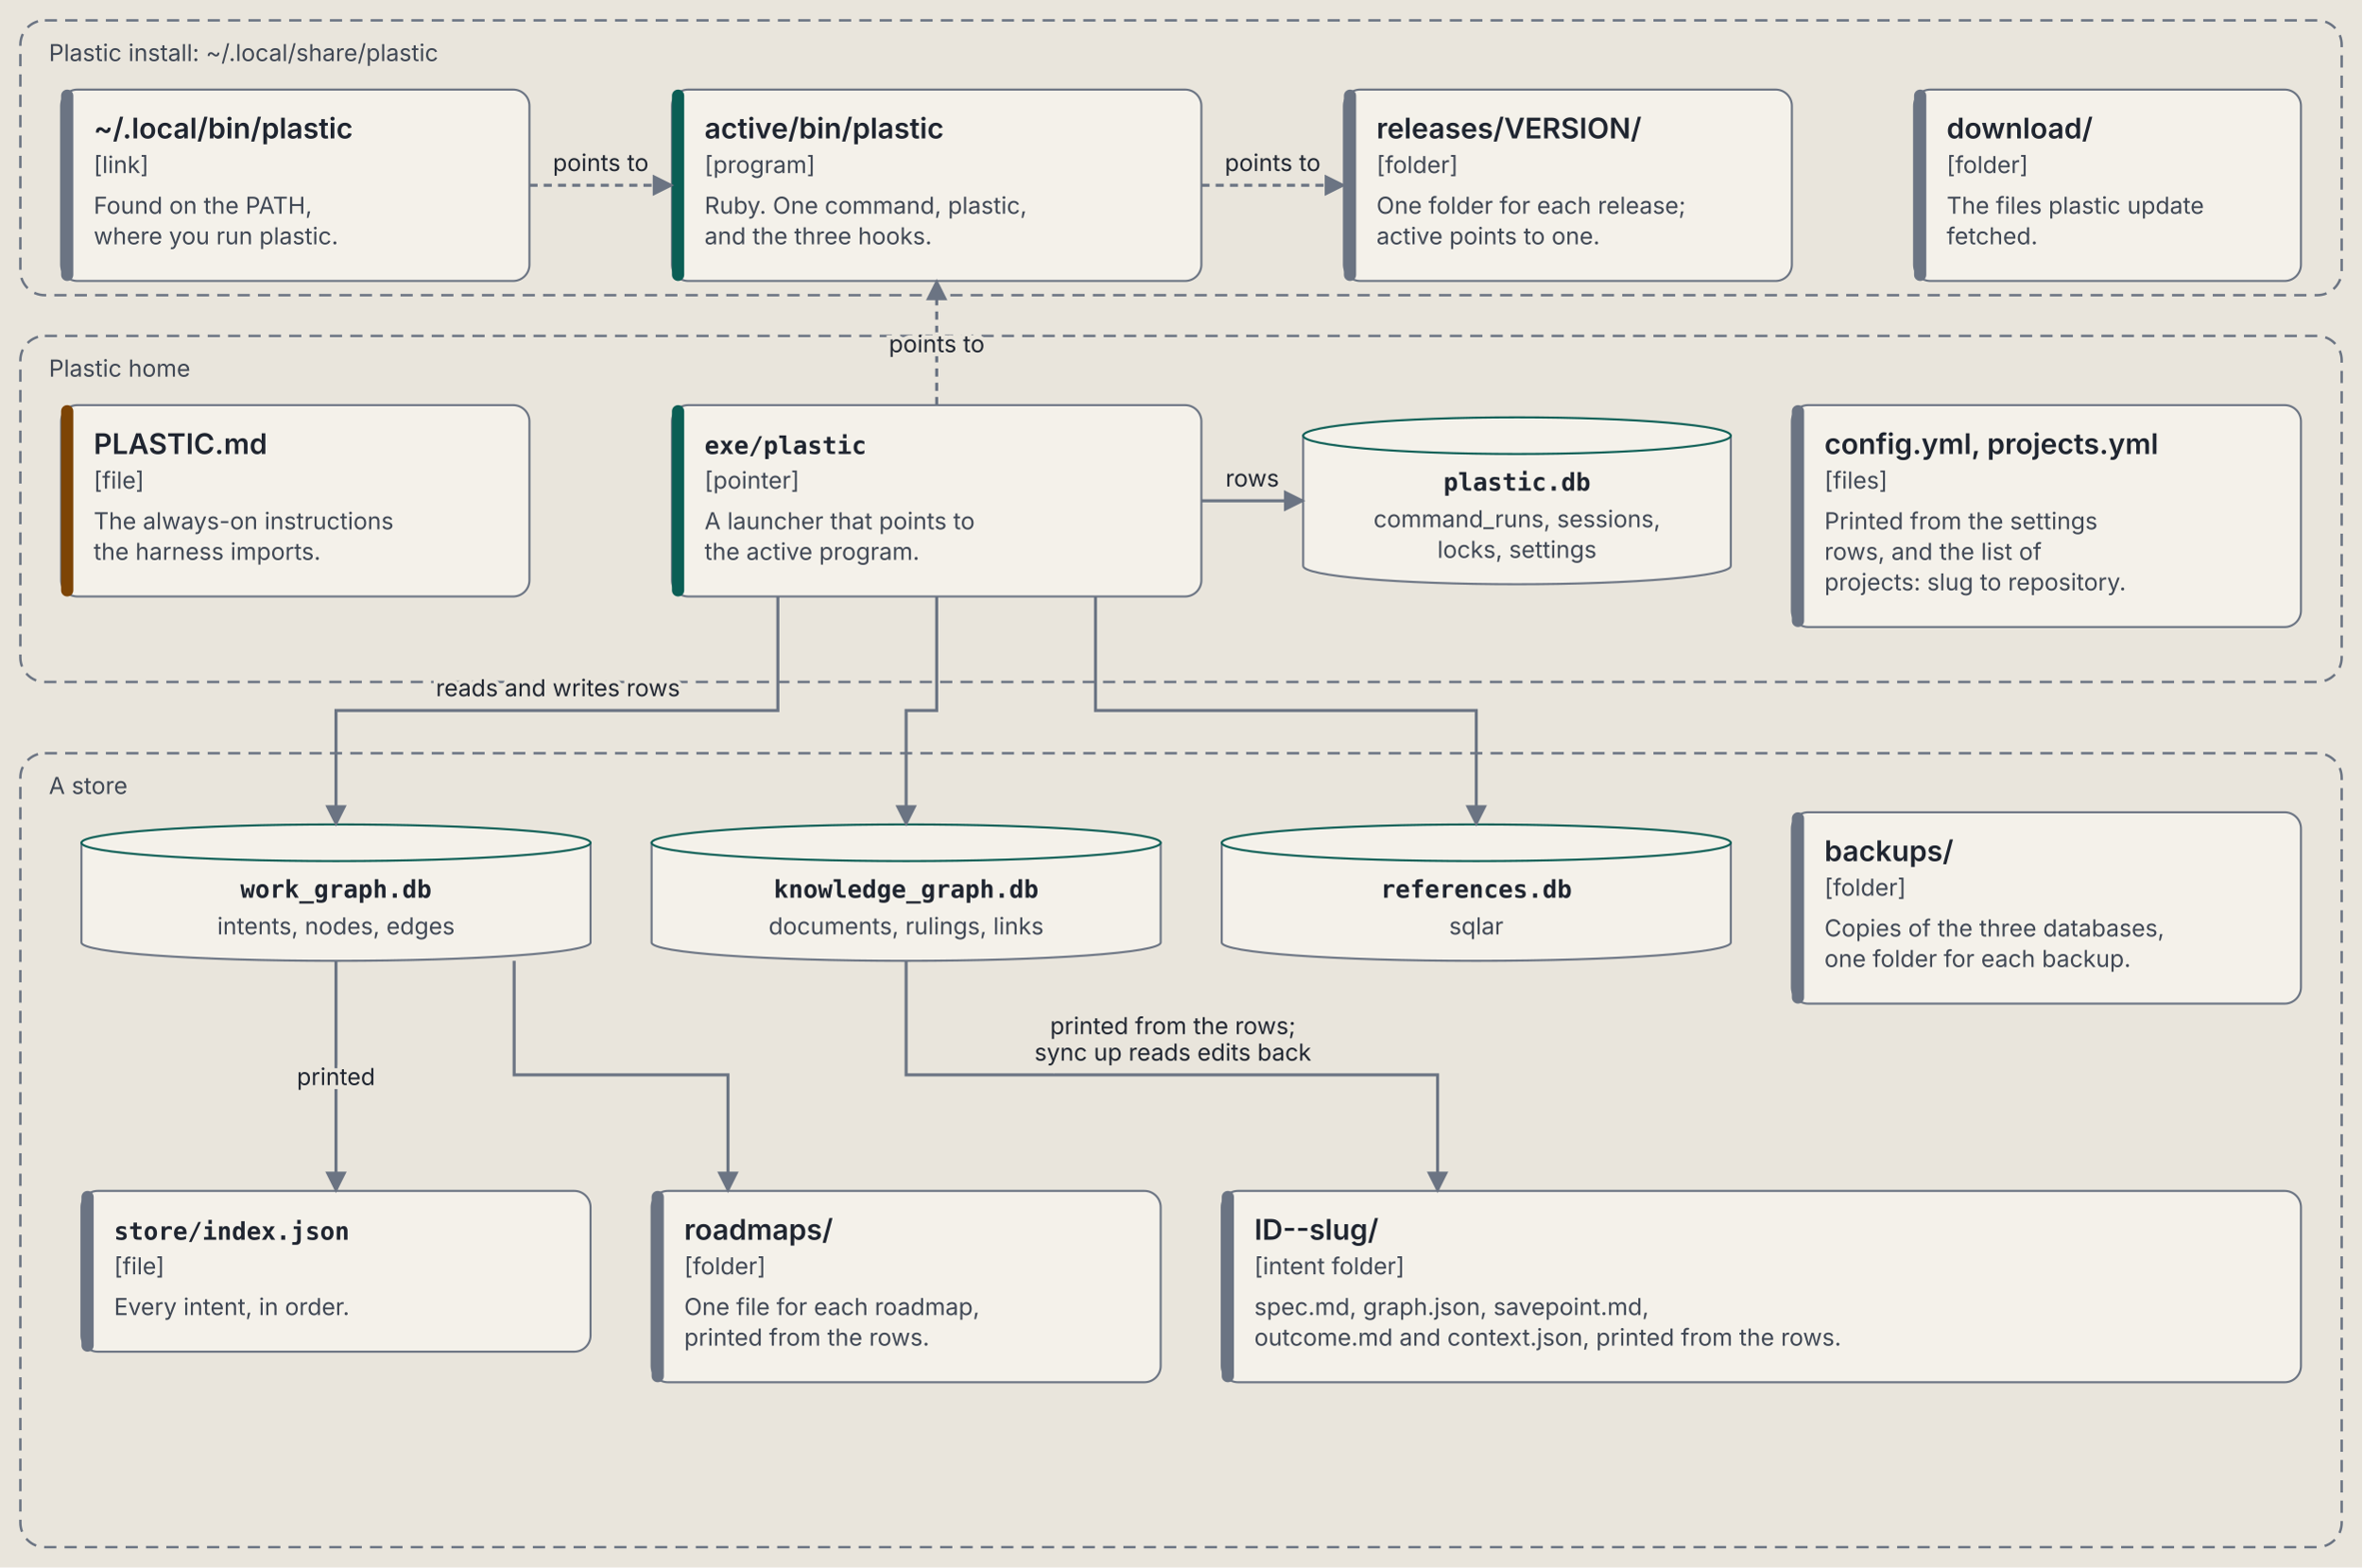
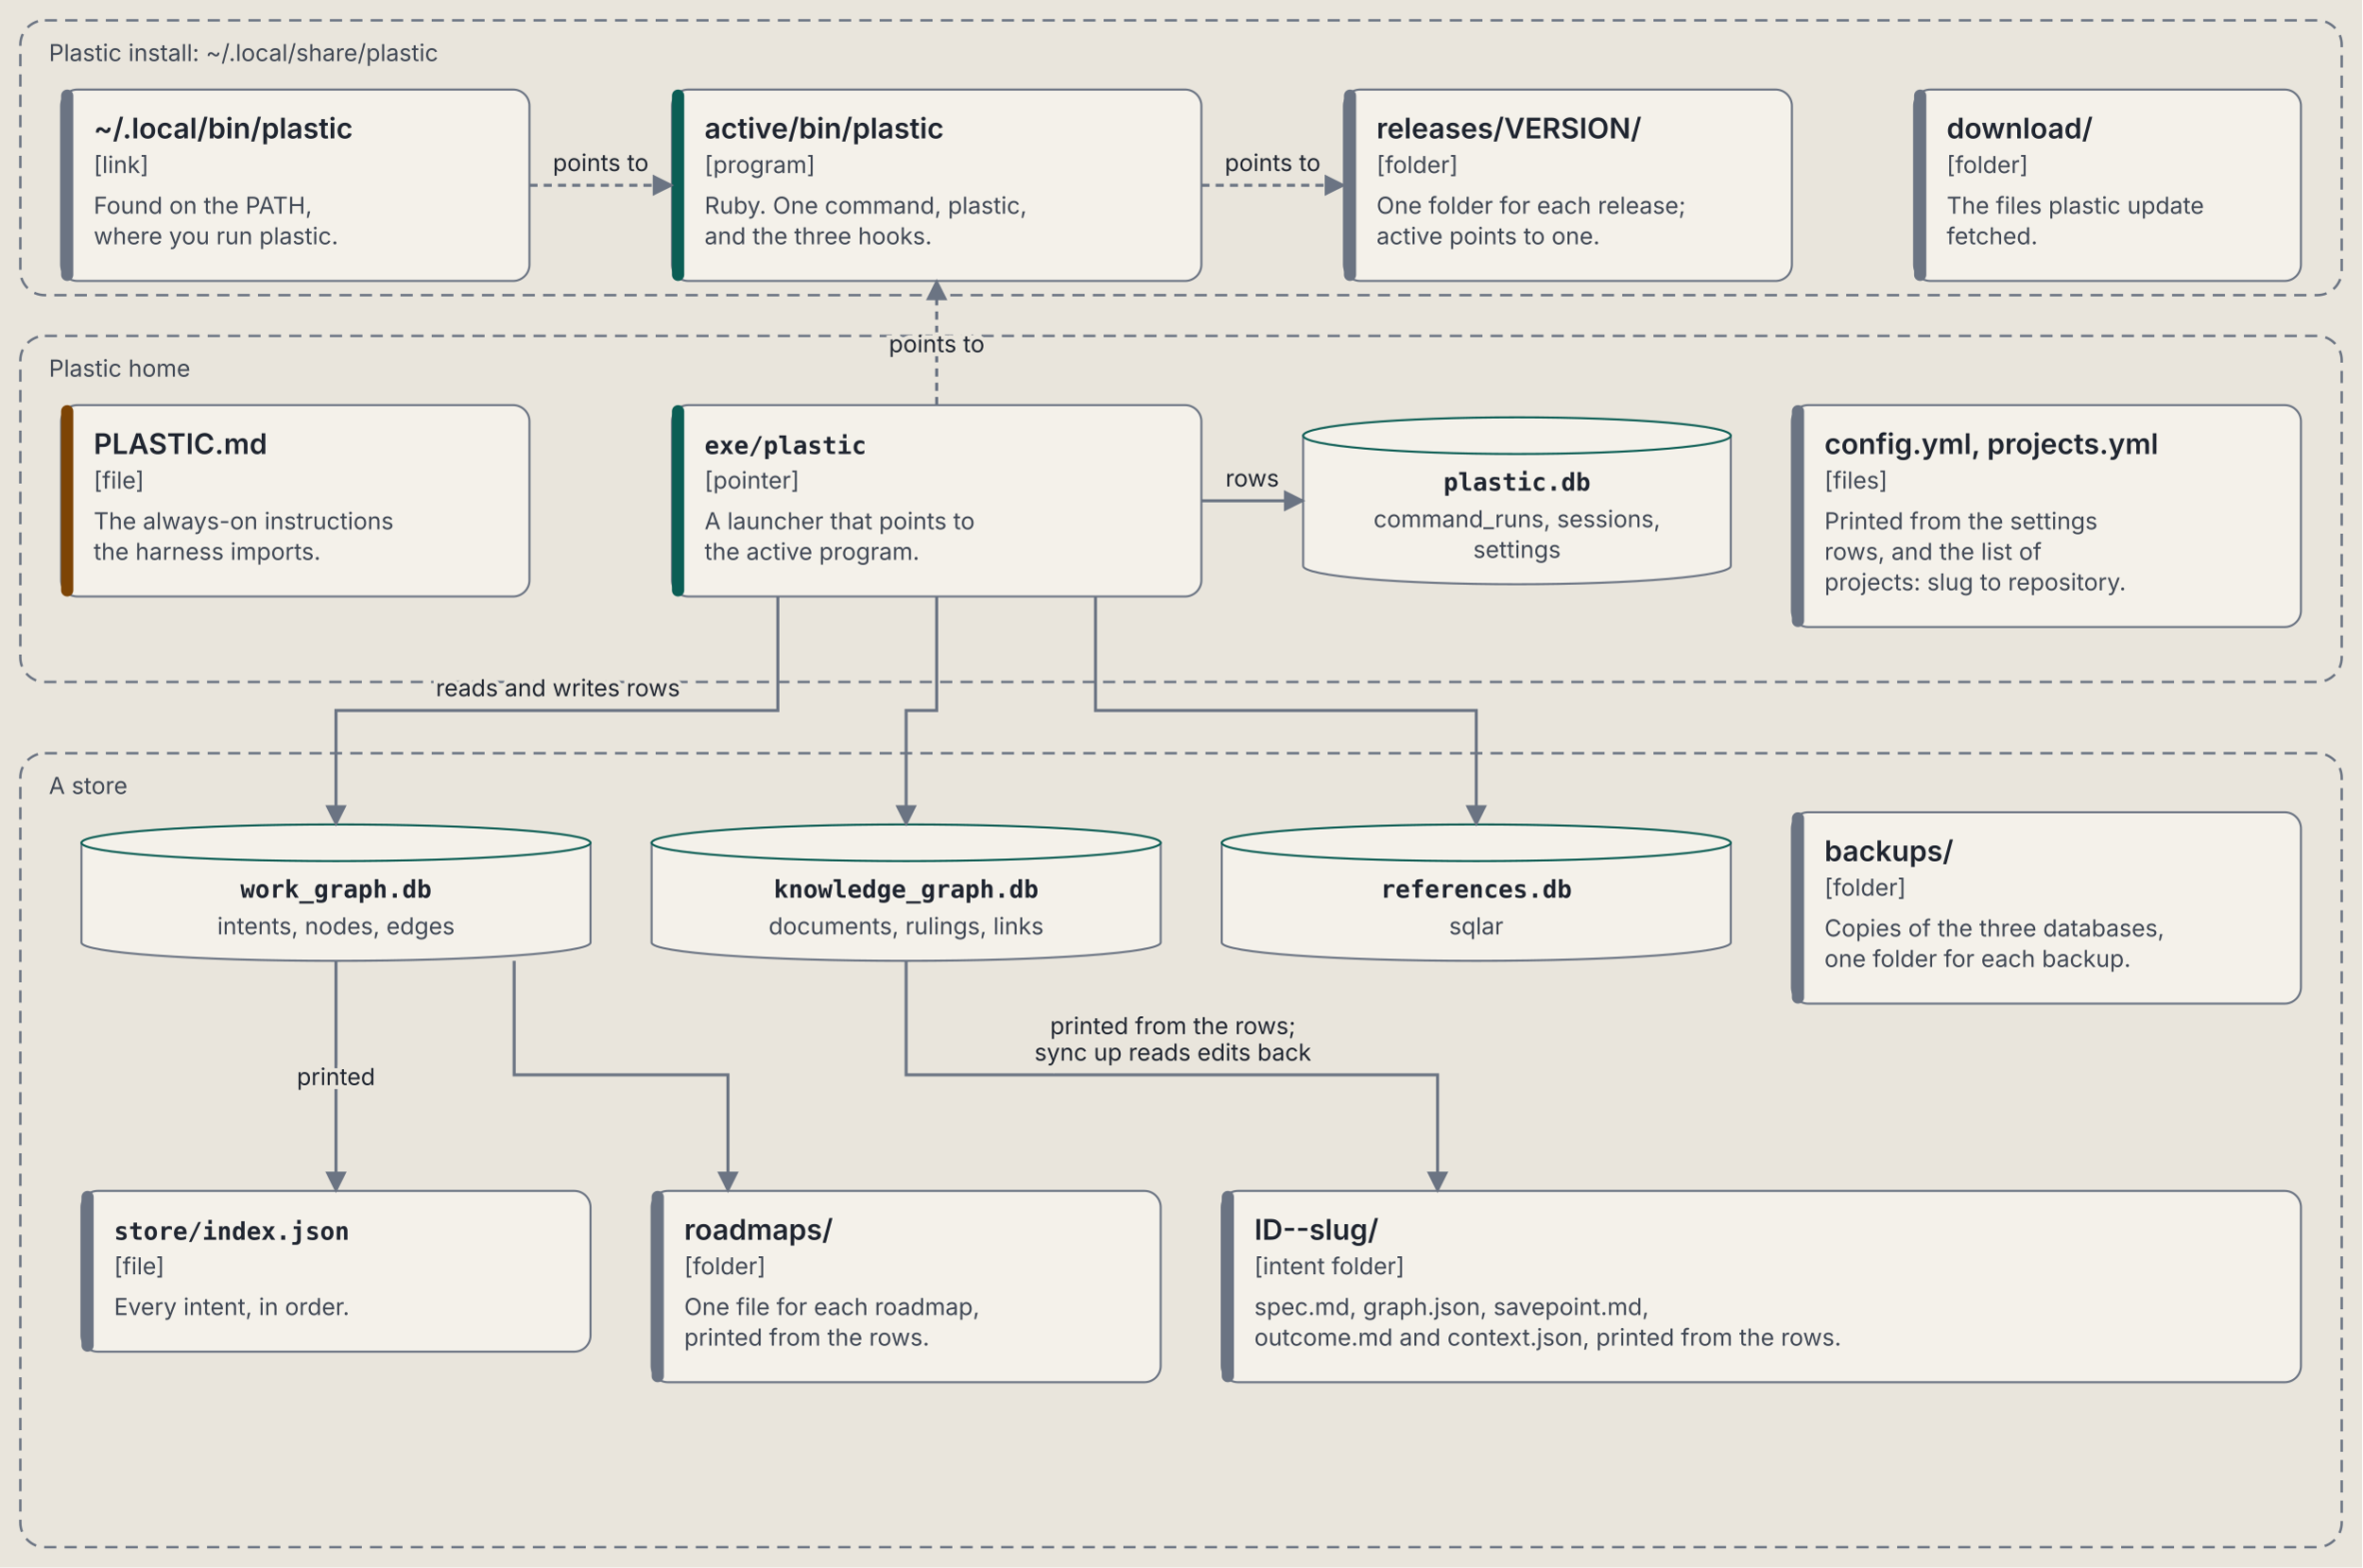
<svg xmlns="http://www.w3.org/2000/svg" viewBox="0 0 1160 770" role="img" aria-labelledby="containers-title containers-desc" font-family="IBM Plex Sans, system-ui, -apple-system, Segoe UI, sans-serif">
  <defs>
    <marker id="containers-arrow" viewBox="0 0 10 10" refX="9" refY="5" markerWidth="7" markerHeight="7" orient="auto-start-reverse">
      <path d="M 0 0 L 10 5 L 0 10 z" fill="var(--line, #6b7483)" />
    </marker>
  </defs>
  <style>svg { --ink: #1f2530; --muted: #3f4754; --line: #6b7483; --paper: #e9e5dc; --card: #f4f1ea; --rule: #c9c3b6; --code: #0b5e55; --agent: #7d4405; --owner: #4a2a99; --owner-bg: #e4dcf5; --end: #23406f; --end-bg: #d9e2f0; }
@media (prefers-color-scheme: dark) { svg { --ink: #e8e6e1; --muted: #b4bac4; --line: #8a93a3; --paper: #1d2128; --card: #262b34; --rule: #3b424e; --code: #5fd0c0; --agent: #e0a24f; --owner: #b9a2ff; --owner-bg: #2f2750; --end: #8fb0e8; --end-bg: #1f2d45; } }
.background { fill: var(--paper, #e9e5dc); }
.box { fill: var(--card, #f4f1ea); stroke: var(--line, #6b7483); stroke-width: 1; }
.zone { fill: none; stroke: var(--line, #6b7483); stroke-width: 1.2; stroke-dasharray: 6 4; }
.t { fill: var(--ink, #1f2530); font-size: 14px; font-weight: 600; }
.s { fill: var(--muted, #3f4754); font-size: 11.5px; }
.al { fill: var(--ink, #1f2530); font-size: 11.5px; stroke: var(--paper, #e9e5dc); stroke-width: 4px; paint-order: stroke; }
.m { fill: var(--ink, #1f2530); font-family: "IBM Plex Mono", ui-monospace, Menlo, monospace; font-size: 12px; font-weight: 600; }
.r { fill: var(--ink, #1f2530); font-family: "IBM Plex Mono", ui-monospace, Menlo, monospace; font-size: 11px; }
.flow { stroke: var(--line, #6b7483); stroke-width: 1.5; fill: none; }</style>
  <rect class="background" width="100%" height="100%" />
  <rect class="zone" x="10" y="10" width="1140" height="135" rx="12" />
  <text class="s" x="24" y="30">Plastic install: ~/.local/share/plastic</text>
  <rect class="zone" x="10" y="165" width="1140" height="170" rx="12" />
  <text class="s" x="24" y="185">Plastic home</text>
  <rect class="zone" x="10" y="370" width="1140" height="390" rx="12" />
  <text class="s" x="24" y="390">A store</text>
  <rect class="box" x="30" y="44" width="230" height="94" rx="8" />
  <rect x="30" y="44" width="6" height="94" rx="3" fill="var(--line, #6b7483)" />
  <text class="t" x="46" y="68">~/.local/bin/plastic</text>
  <text class="s" x="46" y="85">[link]</text>
  <text class="s" x="46" y="105">Found on the PATH,</text>
  <text class="s" x="46" y="120">where you run plastic.</text>
  <rect class="box" x="330" y="44" width="260" height="94" rx="8" />
  <rect x="330" y="44" width="6" height="94" rx="3" fill="var(--code, #0b5e55)" />
  <text class="t" x="346" y="68">active/bin/plastic</text>
  <text class="s" x="346" y="85">[program]</text>
  <text class="s" x="346" y="105">Ruby. One command, plastic,</text>
  <text class="s" x="346" y="120">and the three hooks.</text>
  <rect class="box" x="660" y="44" width="220" height="94" rx="8" />
  <rect x="660" y="44" width="6" height="94" rx="3" fill="var(--line, #6b7483)" />
  <text class="t" x="676" y="68">releases/VERSION/</text>
  <text class="s" x="676" y="85">[folder]</text>
  <text class="s" x="676" y="105">One folder for each release;</text>
  <text class="s" x="676" y="120">active points to one.</text>
  <rect class="box" x="940" y="44" width="190" height="94" rx="8" />
  <rect x="940" y="44" width="6" height="94" rx="3" fill="var(--line, #6b7483)" />
  <text class="t" x="956" y="68">download/</text>
  <text class="s" x="956" y="85">[folder]</text>
  <text class="s" x="956" y="105">The files plastic update</text>
  <text class="s" x="956" y="120">fetched.</text>
  <rect class="box" x="30" y="199" width="230" height="94" rx="8" />
  <rect x="30" y="199" width="6" height="94" rx="3" fill="var(--agent, #7d4405)" />
  <text class="t" x="46" y="223">PLASTIC.md</text>
  <text class="s" x="46" y="240">[file]</text>
  <text class="s" x="46" y="260">The always-on instructions</text>
  <text class="s" x="46" y="275">the harness imports.</text>
  <rect class="box" x="330" y="199" width="260" height="94" rx="8" />
  <rect x="330" y="199" width="6" height="94" rx="3" fill="var(--code, #0b5e55)" />
  <text class="m" x="346" y="223">exe/plastic</text>
  <text class="s" x="346" y="240">[pointer]</text>
  <text class="s" x="346" y="260">A launcher that points to</text>
  <text class="s" x="346" y="275">the active program.</text>
  <path class="box" d="M 640 214 L 640 278 A 105.0 9 0 0 0 850 278 L 850 214 Z" />
  <ellipse class="box" cx="745.0" cy="214" rx="105.0" ry="9" style="stroke: var(--code, #0b5e55)" />
  <text class="m" x="745.0" y="241" text-anchor="middle">plastic.db</text>
  <text class="s" x="745.0" y="259" text-anchor="middle">command_runs, sessions,</text>
-   <text class="s" x="745.0" y="274" text-anchor="middle">locks, settings</text>
+   <text class="s" x="745.0" y="274" text-anchor="middle">settings</text>
  <rect class="box" x="880" y="199" width="250" height="109" rx="8" />
  <rect x="880" y="199" width="6" height="109" rx="3" fill="var(--line, #6b7483)" />
  <text class="t" x="896" y="223">config.yml, projects.yml</text>
  <text class="s" x="896" y="240">[files]</text>
  <text class="s" x="896" y="260">Printed from the settings</text>
  <text class="s" x="896" y="275">rows, and the list of</text>
  <text class="s" x="896" y="290">projects: slug to repository.</text>
  <path class="box" d="M 40 414 L 40 463 A 125.0 9 0 0 0 290 463 L 290 414 Z" />
  <ellipse class="box" cx="165.0" cy="414" rx="125.0" ry="9" style="stroke: var(--code, #0b5e55)" />
  <text class="m" x="165.0" y="441" text-anchor="middle">work_graph.db</text>
  <text class="s" x="165.0" y="459" text-anchor="middle">intents, nodes, edges</text>
  <path class="box" d="M 320 414 L 320 463 A 125.0 9 0 0 0 570 463 L 570 414 Z" />
  <ellipse class="box" cx="445.0" cy="414" rx="125.0" ry="9" style="stroke: var(--code, #0b5e55)" />
  <text class="m" x="445.0" y="441" text-anchor="middle">knowledge_graph.db</text>
  <text class="s" x="445.0" y="459" text-anchor="middle">documents, rulings, links</text>
  <path class="box" d="M 600 414 L 600 463 A 125.0 9 0 0 0 850 463 L 850 414 Z" />
  <ellipse class="box" cx="725.0" cy="414" rx="125.0" ry="9" style="stroke: var(--code, #0b5e55)" />
  <text class="m" x="725.0" y="441" text-anchor="middle">references.db</text>
  <text class="s" x="725.0" y="459" text-anchor="middle">sqlar</text>
  <rect class="box" x="880" y="399" width="250" height="94" rx="8" />
  <rect x="880" y="399" width="6" height="94" rx="3" fill="var(--line, #6b7483)" />
  <text class="t" x="896" y="423">backups/</text>
  <text class="s" x="896" y="440">[folder]</text>
  <text class="s" x="896" y="460">Copies of the three databases,</text>
  <text class="s" x="896" y="475">one folder for each backup.</text>
  <rect class="box" x="40" y="585" width="250" height="79" rx="8" />
  <rect x="40" y="585" width="6" height="79" rx="3" fill="var(--line, #6b7483)" />
  <text class="m" x="56" y="609">store/index.json</text>
  <text class="s" x="56" y="626">[file]</text>
  <text class="s" x="56" y="646">Every intent, in order.</text>
  <rect class="box" x="320" y="585" width="250" height="94" rx="8" />
  <rect x="320" y="585" width="6" height="94" rx="3" fill="var(--line, #6b7483)" />
  <text class="t" x="336" y="609">roadmaps/</text>
  <text class="s" x="336" y="626">[folder]</text>
  <text class="s" x="336" y="646">One file for each roadmap,</text>
  <text class="s" x="336" y="661">printed from the rows.</text>
  <rect class="box" x="600" y="585" width="530" height="94" rx="8" />
  <rect x="600" y="585" width="6" height="94" rx="3" fill="var(--line, #6b7483)" />
  <text class="t" x="616" y="609">ID--slug/</text>
  <text class="s" x="616" y="626">[intent folder]</text>
  <text class="s" x="616" y="646">spec.md, graph.json, savepoint.md,</text>
  <text class="s" x="616" y="661">outcome.md and context.json, printed from the rows.</text>
  <path class="flow" d="M 260 91.0 L 330 91.0" stroke-dasharray="4 3" marker-end="url(#containers-arrow)" />
  <text class="al" x="295" y="84" text-anchor="middle">points to</text>
  <path class="flow" d="M 590 91.0 L 660 91.0" stroke-dasharray="4 3" marker-end="url(#containers-arrow)" />
  <text class="al" x="625" y="84" text-anchor="middle">points to</text>
  <path class="flow" d="M 460.0 199 L 460.0 138" stroke-dasharray="4 3" marker-end="url(#containers-arrow)" />
  <text class="al" x="460" y="173" text-anchor="middle">points to</text>
  <path class="flow" d="M 590 246.0 L 640 246.0" marker-end="url(#containers-arrow)" />
  <text class="al" x="615" y="239" text-anchor="middle">rows</text>
  <path class="flow" d="M 382.0 293 L 382.0 349 L 165.0 349 L 165.0 405" marker-end="url(#containers-arrow)" />
  <text class="al" x="274" y="342" text-anchor="middle">reads and writes rows</text>
  <path class="flow" d="M 460.0 293 L 460.0 349 L 445.0 349 L 445.0 405" marker-end="url(#containers-arrow)" />
  <path class="flow" d="M 538.0 293 L 538.0 349 L 725.0 349 L 725.0 405" marker-end="url(#containers-arrow)" />
  <path class="flow" d="M 165.0 472 L 165.0 585" marker-end="url(#containers-arrow)" />
  <text class="al" x="165" y="533" text-anchor="middle">printed</text>
  <path class="flow" d="M 252.5 472 L 252.5 528 L 357.5 528 L 357.5 585" marker-end="url(#containers-arrow)" />
  <path class="flow" d="M 445.0 472 L 445.0 528 L 706.0 528 L 706.0 585" marker-end="url(#containers-arrow)" />
  <text class="al" x="576" y="508" text-anchor="middle">printed from the rows;</text>
  <text class="al" x="576" y="521" text-anchor="middle">sync up reads edits back</text>
</svg>
